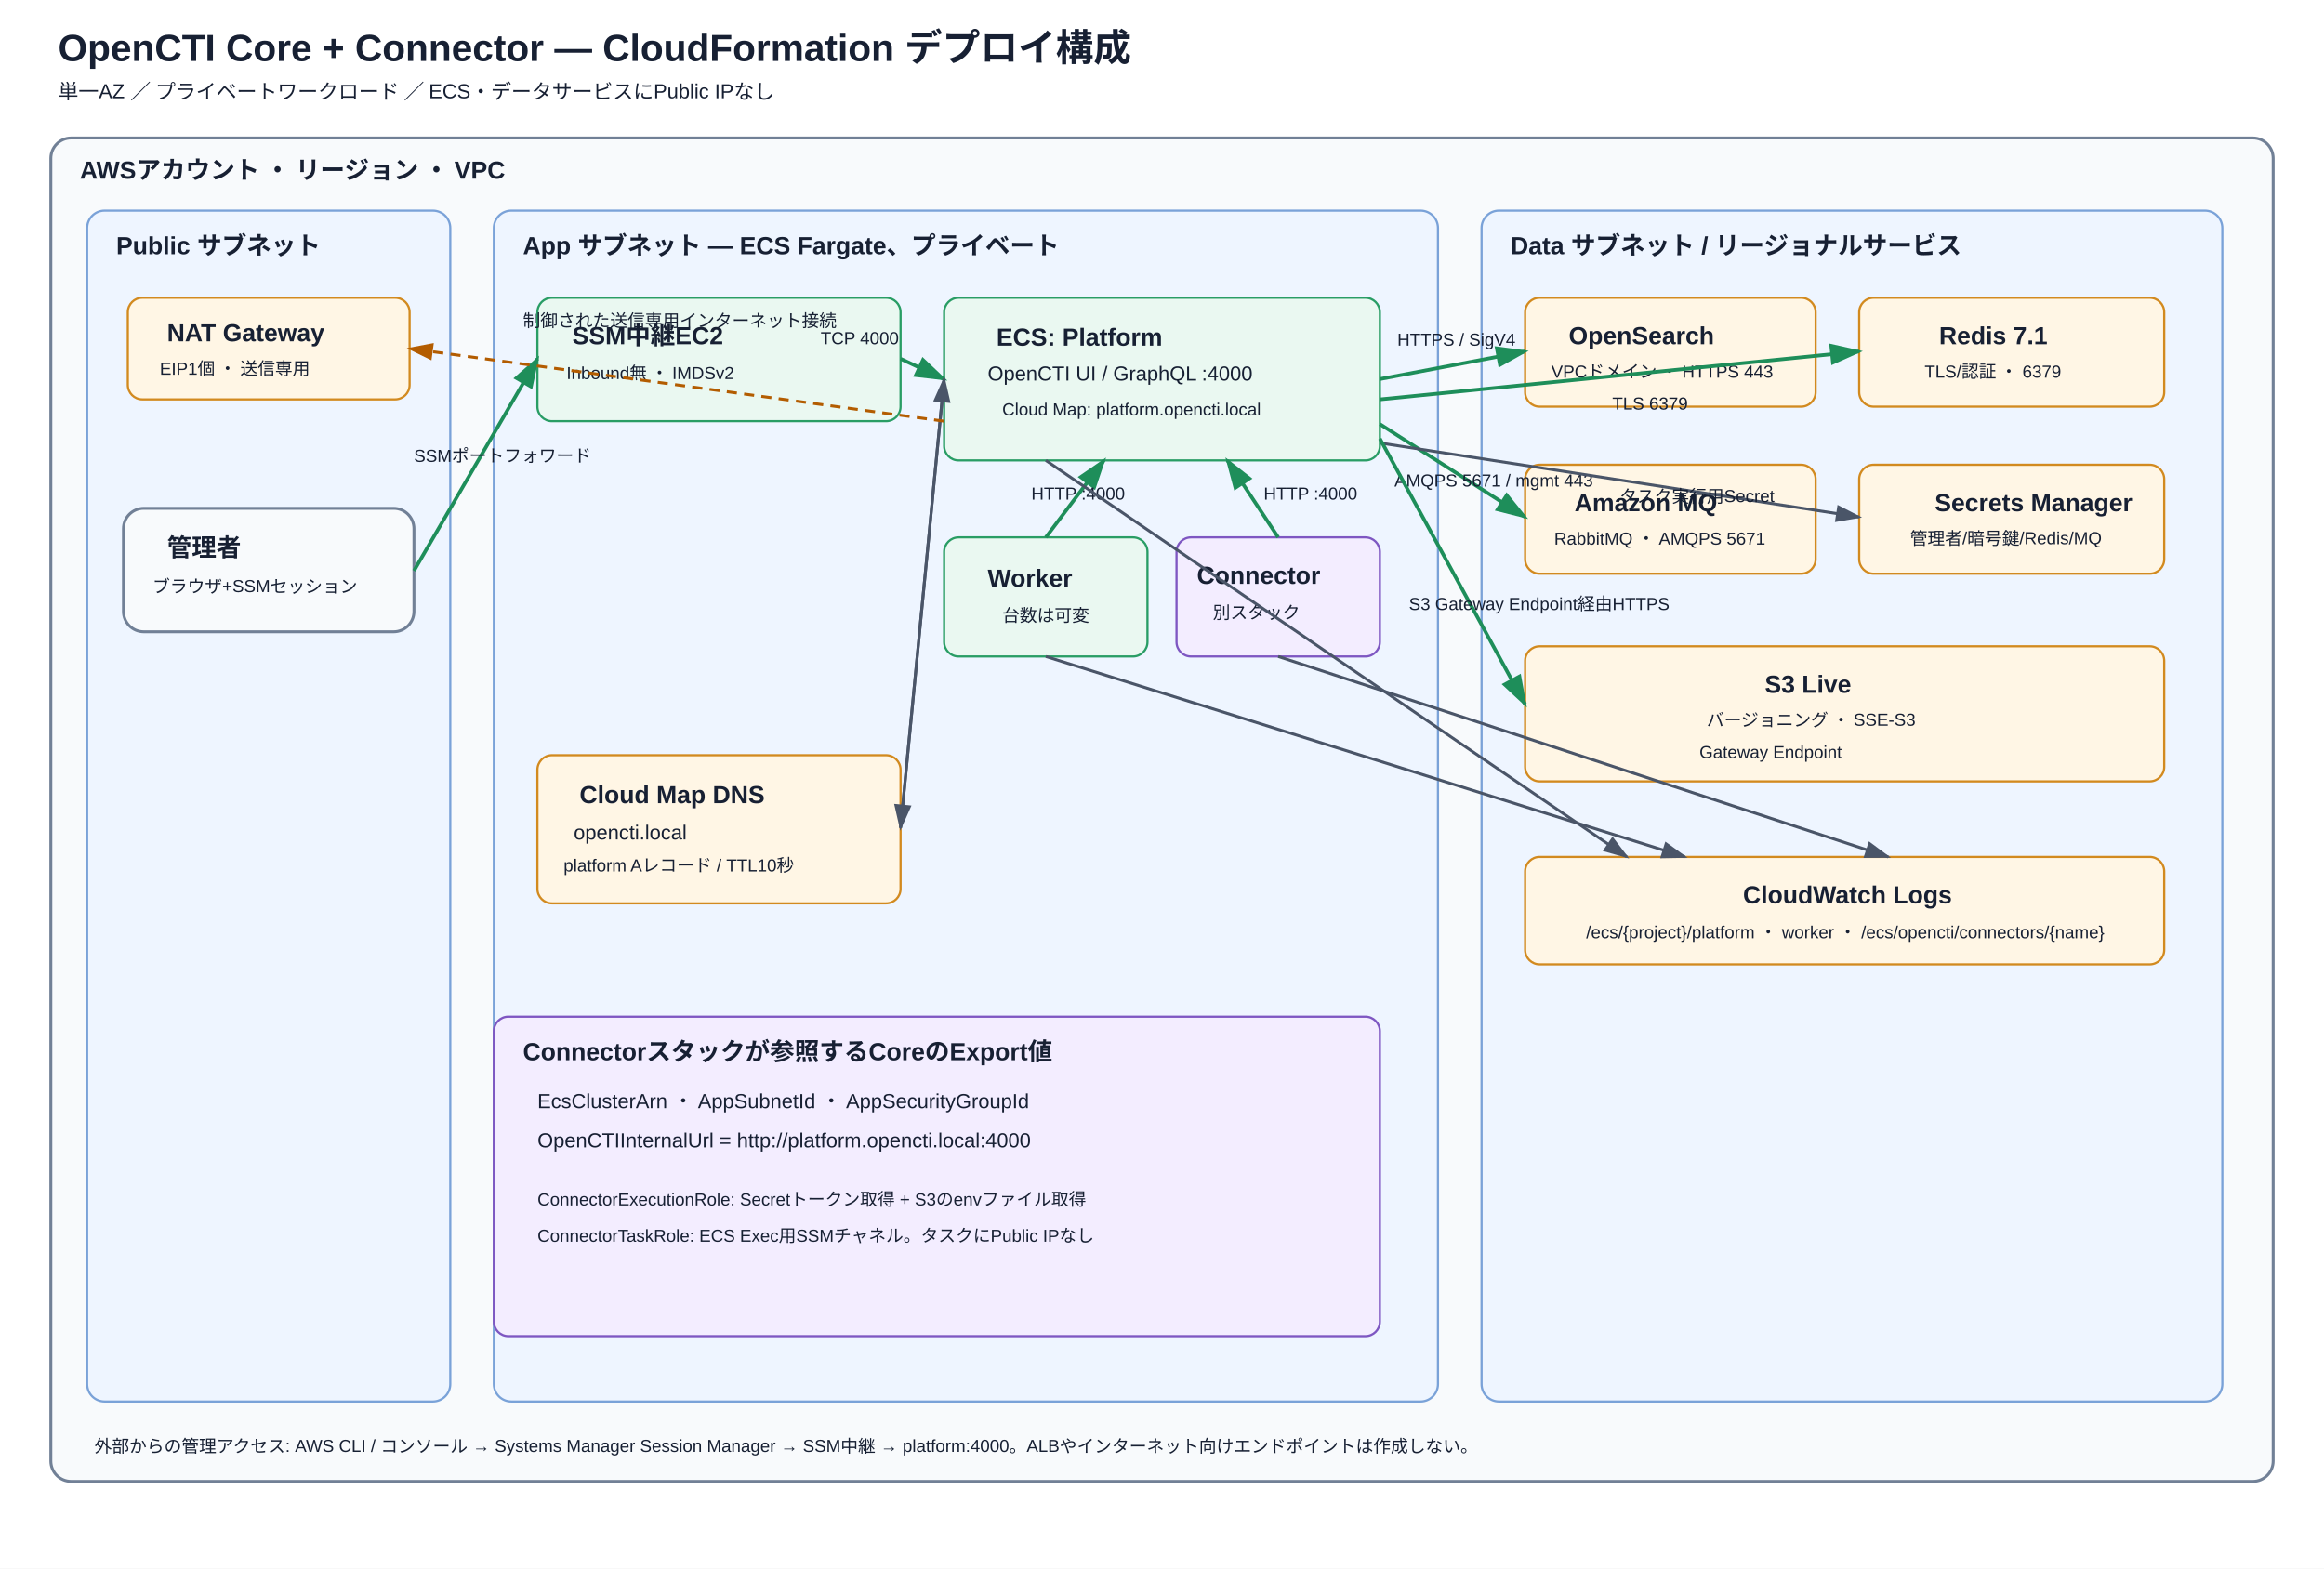
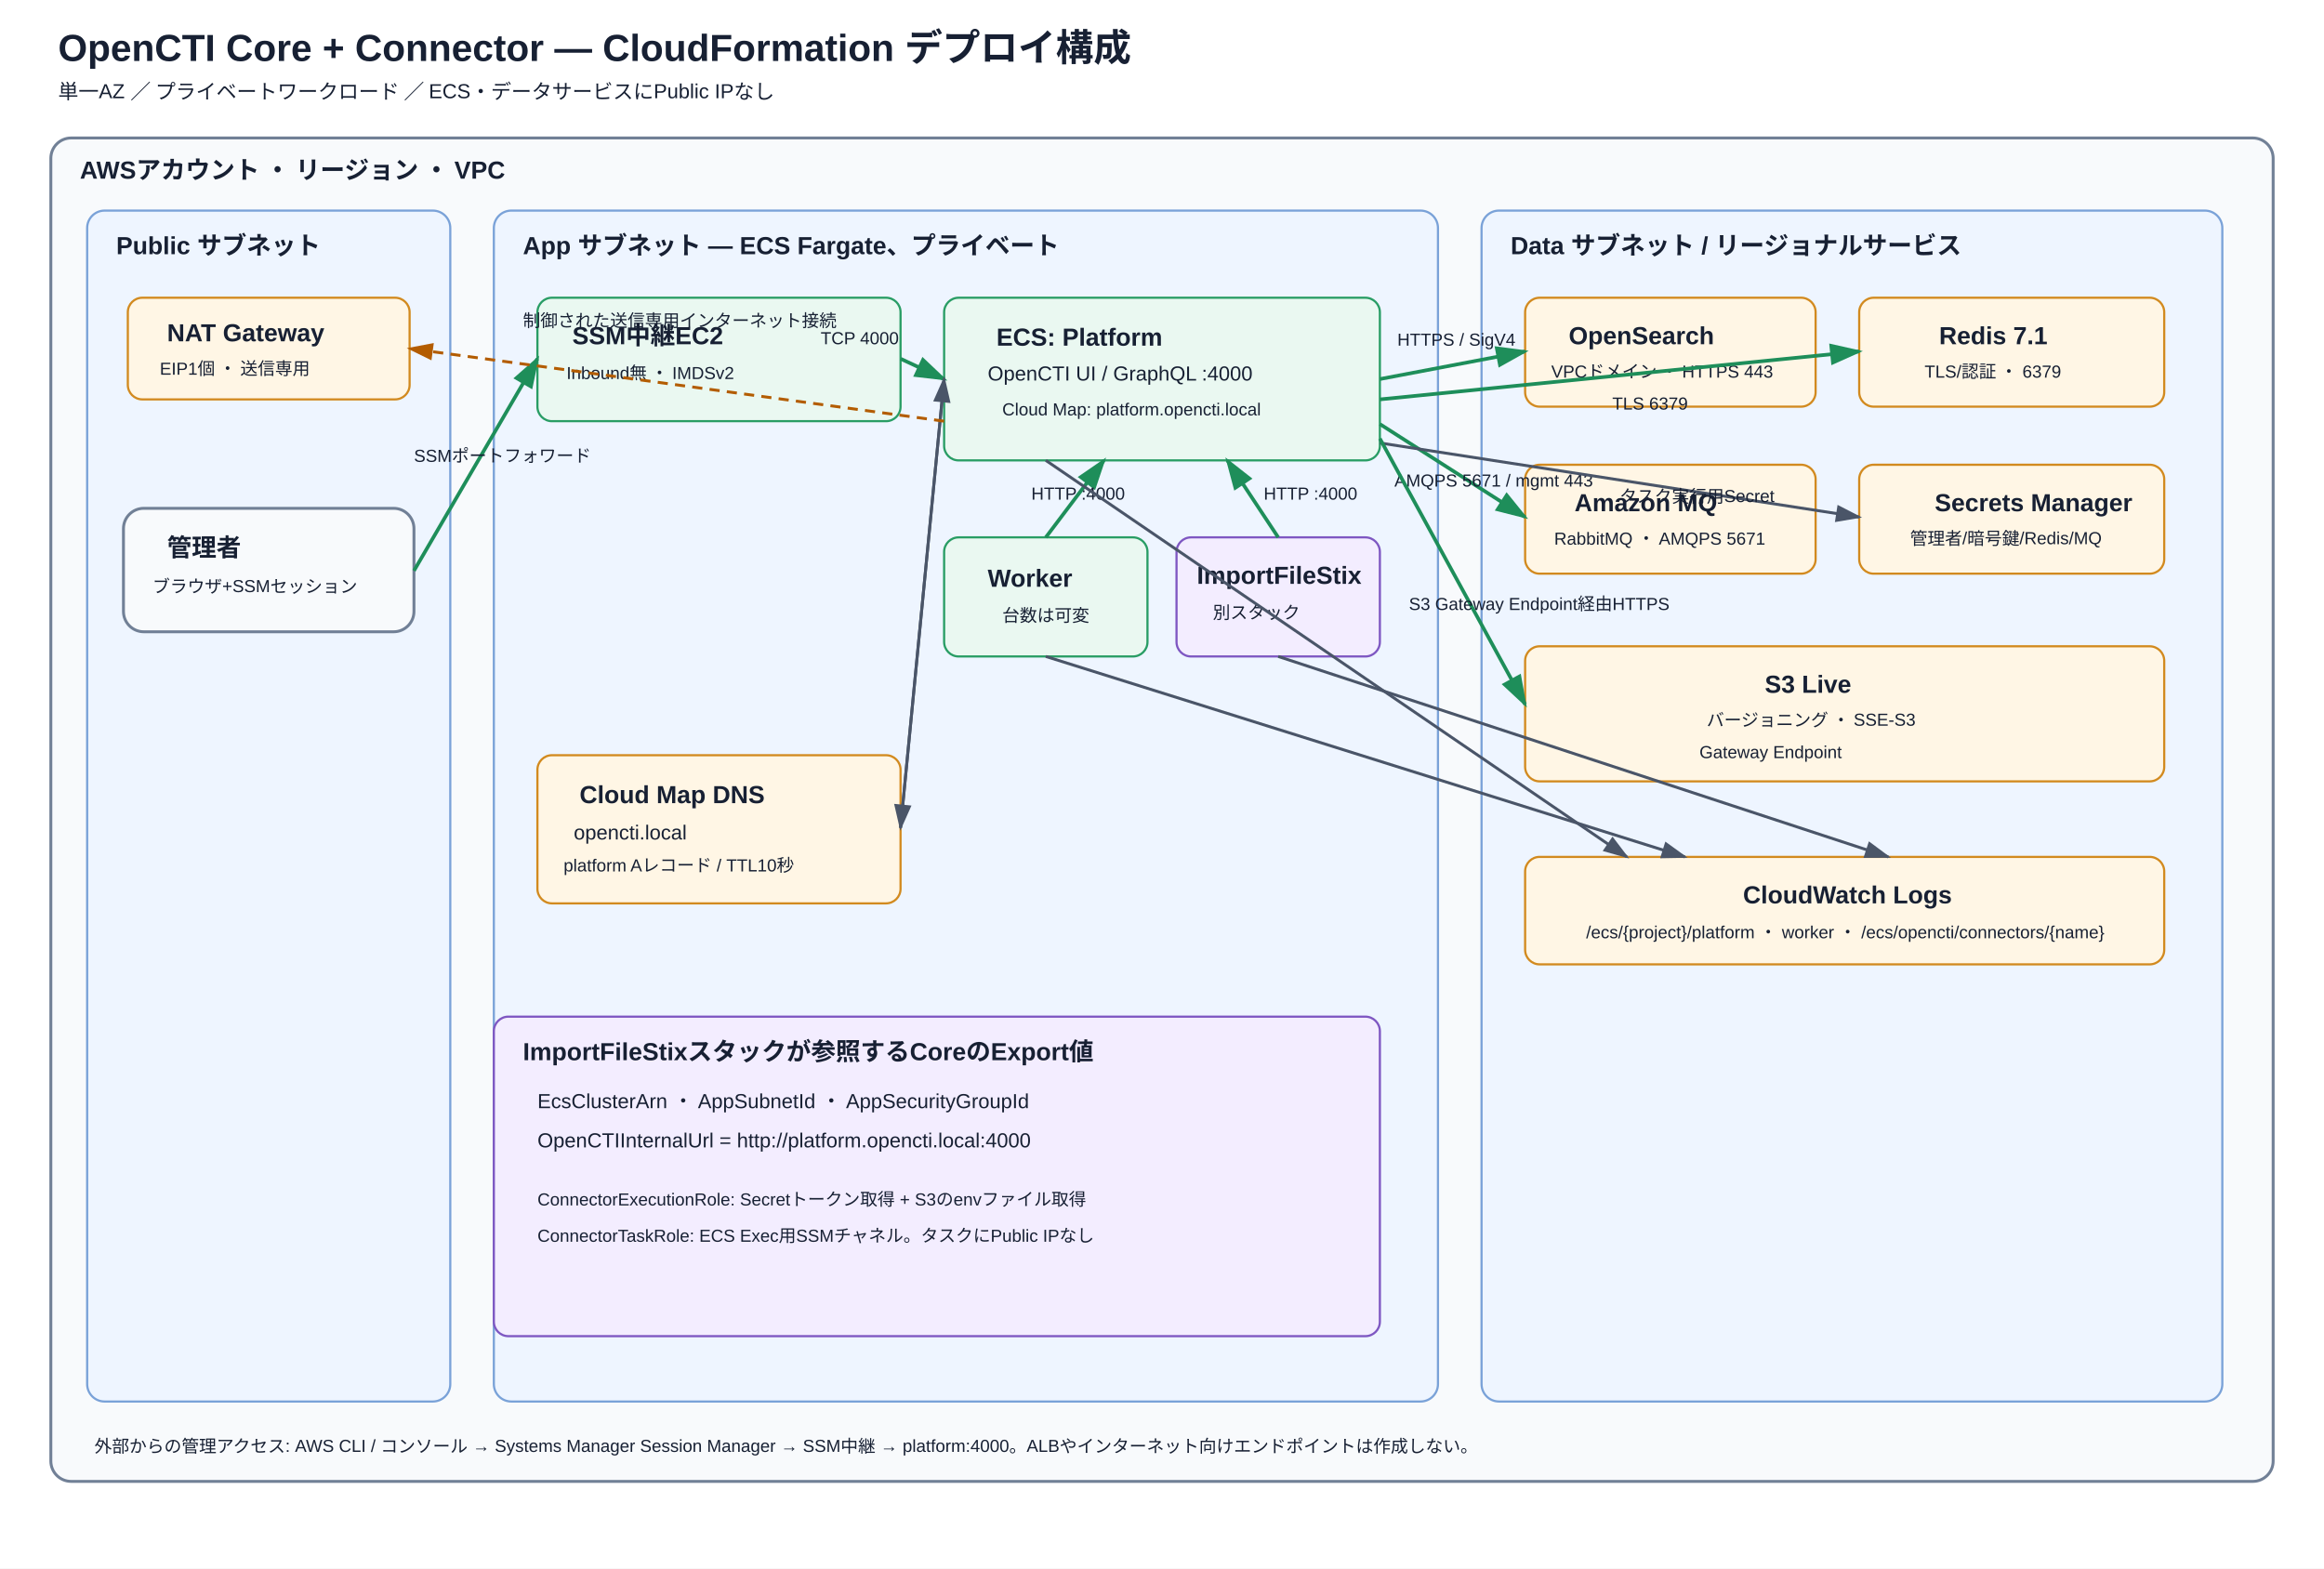
<svg xmlns="http://www.w3.org/2000/svg" width="1600" height="1080" viewBox="0 0 1600 1080" role="img" aria-labelledby="title desc">
  <defs>
    <style>
      text { font-family: "Segoe UI", "Yu Gothic UI", "Meiryo", Arial, sans-serif; fill: #172033; } .title { font-size: 26px; font-weight: 700; } .label { font-size: 17px; font-weight: 600; } .small { font-size: 14px; } .tiny { font-size: 12px; } .boundary { fill: #f8fafc; stroke: #718096; stroke-width: 2; rx: 14; } .subnet { fill: #eef5ff; stroke: #7aa2d8; stroke-width: 1.5; rx: 12; } .data { fill: #fff6e5; stroke: #d28a1f; stroke-width: 1.5; rx: 10; } .app { fill: #eaf8f1; stroke: #299d65; stroke-width: 1.5; rx: 10; } .edge { stroke: #4a5568; stroke-width: 2; fill: none; marker-end: url(#arrow); } .secure { stroke: #1e8e5a; stroke-width: 2.5; fill:none; marker-end: url(#arrowGreen); } .out { stroke: #b35c00; stroke-width: 2; fill:none; stroke-dasharray: 7 5; marker-end: url(#arrowOrange); } .stack { fill: #f3edff; stroke: #7e57c2; stroke-width: 1.5; rx: 10; }
    </style>
    <marker id="arrow" markerWidth="10" markerHeight="10" refX="8" refY="3" orient="auto">
      <path d="M0,0 L0,6 L9,3 z" fill="#4a5568" />
    </marker>
    <marker id="arrowGreen" markerWidth="10" markerHeight="10" refX="8" refY="3" orient="auto">
      <path d="M0,0 L0,6 L9,3 z" fill="#1e8e5a" />
    </marker>
    <marker id="arrowOrange" markerWidth="10" markerHeight="10" refX="8" refY="3" orient="auto">
      <path d="M0,0 L0,6 L9,3 z" fill="#b35c00" />
    </marker>
  </defs>
  <rect x="0" y="0" width="1600" height="1080" fill="#ffffff" />
  <text x="40" y="42" class="title">OpenCTI Core + Connector — CloudFormation デプロイ構成</text>
  <text x="40" y="68" class="small">単一AZ ／ プライベートワークロード ／ ECS・データサービスにPublic IPなし</text>
  <rect x="35" y="95" width="1530" height="925" class="boundary" />
  <text x="55" y="123" class="label">AWSアカウント ・ リージョン ・ VPC</text>
  <rect x="60" y="145" width="250" height="820" class="subnet" />
  <text x="80" y="175" class="label">Public サブネット</text>
  <rect x="88" y="205" width="194" height="70" class="data" />
  <text x="115" y="235" class="label">NAT Gateway</text>
  <text x="110" y="258" class="tiny">EIP1個 ・ 送信専用</text>
  <rect x="340" y="145" width="650" height="820" class="subnet" />
  <text x="360" y="175" class="label">App サブネット — ECS Fargate、プライベート</text>
  <rect x="370" y="205" width="250" height="85" class="app" />
  <text x="394" y="237" class="label">SSM中継EC2</text>
  <text x="390" y="261" class="tiny">Inbound無 ・ IMDSv2</text>
  <rect x="650" y="205" width="300" height="112" class="app" />
  <text x="686" y="238" class="label">ECS: Platform</text>
  <text x="680" y="262" class="small">OpenCTI UI / GraphQL :4000</text>
  <text x="690" y="286" class="tiny">Cloud Map: platform.opencti.local</text>
  <rect x="650" y="370" width="140" height="82" class="app" />
  <text x="680" y="404" class="label">Worker</text>
  <text x="690" y="428" class="tiny">台数は可変</text>
  <rect x="810" y="370" width="140" height="82" class="stack" />
-   <text x="824" y="402" class="label">Connector</text>
+   <text x="824" y="402" class="label">ImportFileStix</text>
  <text x="835" y="426" class="tiny">別スタック</text>
  <rect x="370" y="520" width="250" height="102" class="data" />
  <text x="399" y="553" class="label">Cloud Map DNS</text>
  <text x="395" y="578" class="small">opencti.local</text>
  <text x="388" y="600" class="tiny">platform Aレコード / TTL10秒</text>
  <rect x="340" y="700" width="610" height="220" class="stack" />
-   <text x="360" y="730" class="label">Connectorスタックが参照するCoreのExport値</text>
+   <text x="360" y="730" class="label">ImportFileStixスタックが参照するCoreのExport値</text>
  <text x="370" y="763" class="small">EcsClusterArn ・ AppSubnetId ・ AppSecurityGroupId</text>
  <text x="370" y="790" class="small">OpenCTIInternalUrl = http://platform.opencti.local:4000</text>
  <text x="370" y="830" class="tiny">ConnectorExecutionRole: Secretトークン取得 + S3のenvファイル取得</text>
  <text x="370" y="855" class="tiny">ConnectorTaskRole: ECS Exec用SSMチャネル。タスクにPublic IPなし</text>
  <rect x="1020" y="145" width="510" height="820" class="subnet" />
  <text x="1040" y="175" class="label">Data サブネット / リージョナルサービス</text>
  <rect x="1050" y="205" width="200" height="75" class="data" />
  <text x="1080" y="237" class="label">OpenSearch</text>
  <text x="1068" y="260" class="tiny">VPCドメイン ・ HTTPS 443</text>
  <rect x="1280" y="205" width="210" height="75" class="data" />
  <text x="1335" y="237" class="label">Redis 7.1</text>
  <text x="1325" y="260" class="tiny">TLS/認証 ・ 6379</text>
  <rect x="1050" y="320" width="200" height="75" class="data" />
  <text x="1084" y="352" class="label">Amazon MQ</text>
  <text x="1070" y="375" class="tiny">RabbitMQ ・ AMQPS 5671</text>
  <rect x="1280" y="320" width="210" height="75" class="data" />
  <text x="1332" y="352" class="label">Secrets Manager</text>
  <text x="1315" y="375" class="tiny">管理者/暗号鍵/Redis/MQ</text>
  <rect x="1050" y="445" width="440" height="93" class="data" />
  <text x="1215" y="477" class="label">S3 Live</text>
  <text x="1175" y="500" class="tiny">バージョニング ・ SSE-S3</text>
  <text x="1170" y="522" class="tiny">Gateway Endpoint</text>
  <rect x="1050" y="590" width="440" height="74" class="data" />
  <text x="1200" y="622" class="label">CloudWatch Logs</text>
  <text x="1092" y="646" class="tiny">/ecs/{project}/platform ・ worker ・ /ecs/opencti/connectors/{name}</text>
  <text x="65" y="1000" class="tiny">外部からの管理アクセス: AWS CLI / コンソール → Systems Manager Session Manager → SSM中継 → platform:4000。ALBやインターネット向けエンドポイントは作成しない。</text>
  <rect x="85" y="350" width="200" height="85" class="boundary" />
  <text x="115" y="383" class="label">管理者</text>
  <text x="105" y="408" class="tiny">ブラウザ+SSMセッション</text>
  <path d="M285 393 L370 247" class="secure" />
  <text x="285" y="318" class="tiny">SSMポートフォワード</text>
  <path d="M620 247 L650 261" class="secure" />
  <text x="565" y="237" class="tiny">TCP 4000</text>
  <path d="M650 261 L620 570" class="edge" />
  <path d="M620 570 L650 261" class="edge" />
  <path d="M720 370 L760 317" class="secure" />
  <text x="710" y="344" class="tiny">HTTP :4000</text>
  <path d="M880 370 L845 317" class="secure" />
  <text x="870" y="344" class="tiny">HTTP :4000</text>
  <path d="M950 261 L1050 242" class="secure" />
  <text x="962" y="238" class="tiny">HTTPS / SigV4</text>
  <path d="M950 275 L1280 242" class="secure" />
  <text x="1110" y="282" class="tiny">TLS 6379</text>
  <path d="M950 292 L1050 356" class="secure" />
  <text x="960" y="335" class="tiny">AMQPS 5671 / mgmt 443</text>
  <path d="M950 305 L1280 356" class="edge" />
  <text x="1115" y="346" class="tiny">タスク実行用Secret</text>
  <path d="M950 302 L1050 485" class="secure" />
  <text x="970" y="420" class="tiny">S3 Gateway Endpoint経由HTTPS</text>
  <path d="M720 317 L1120 590" class="edge" />
  <path d="M720 452 L1160 590" class="edge" />
  <path d="M880 452 L1300 590" class="edge" />
  <path d="M650 290 L282 240" class="out" />
  <text x="360" y="225" class="tiny">制御された送信専用インターネット接続</text>
</svg>
